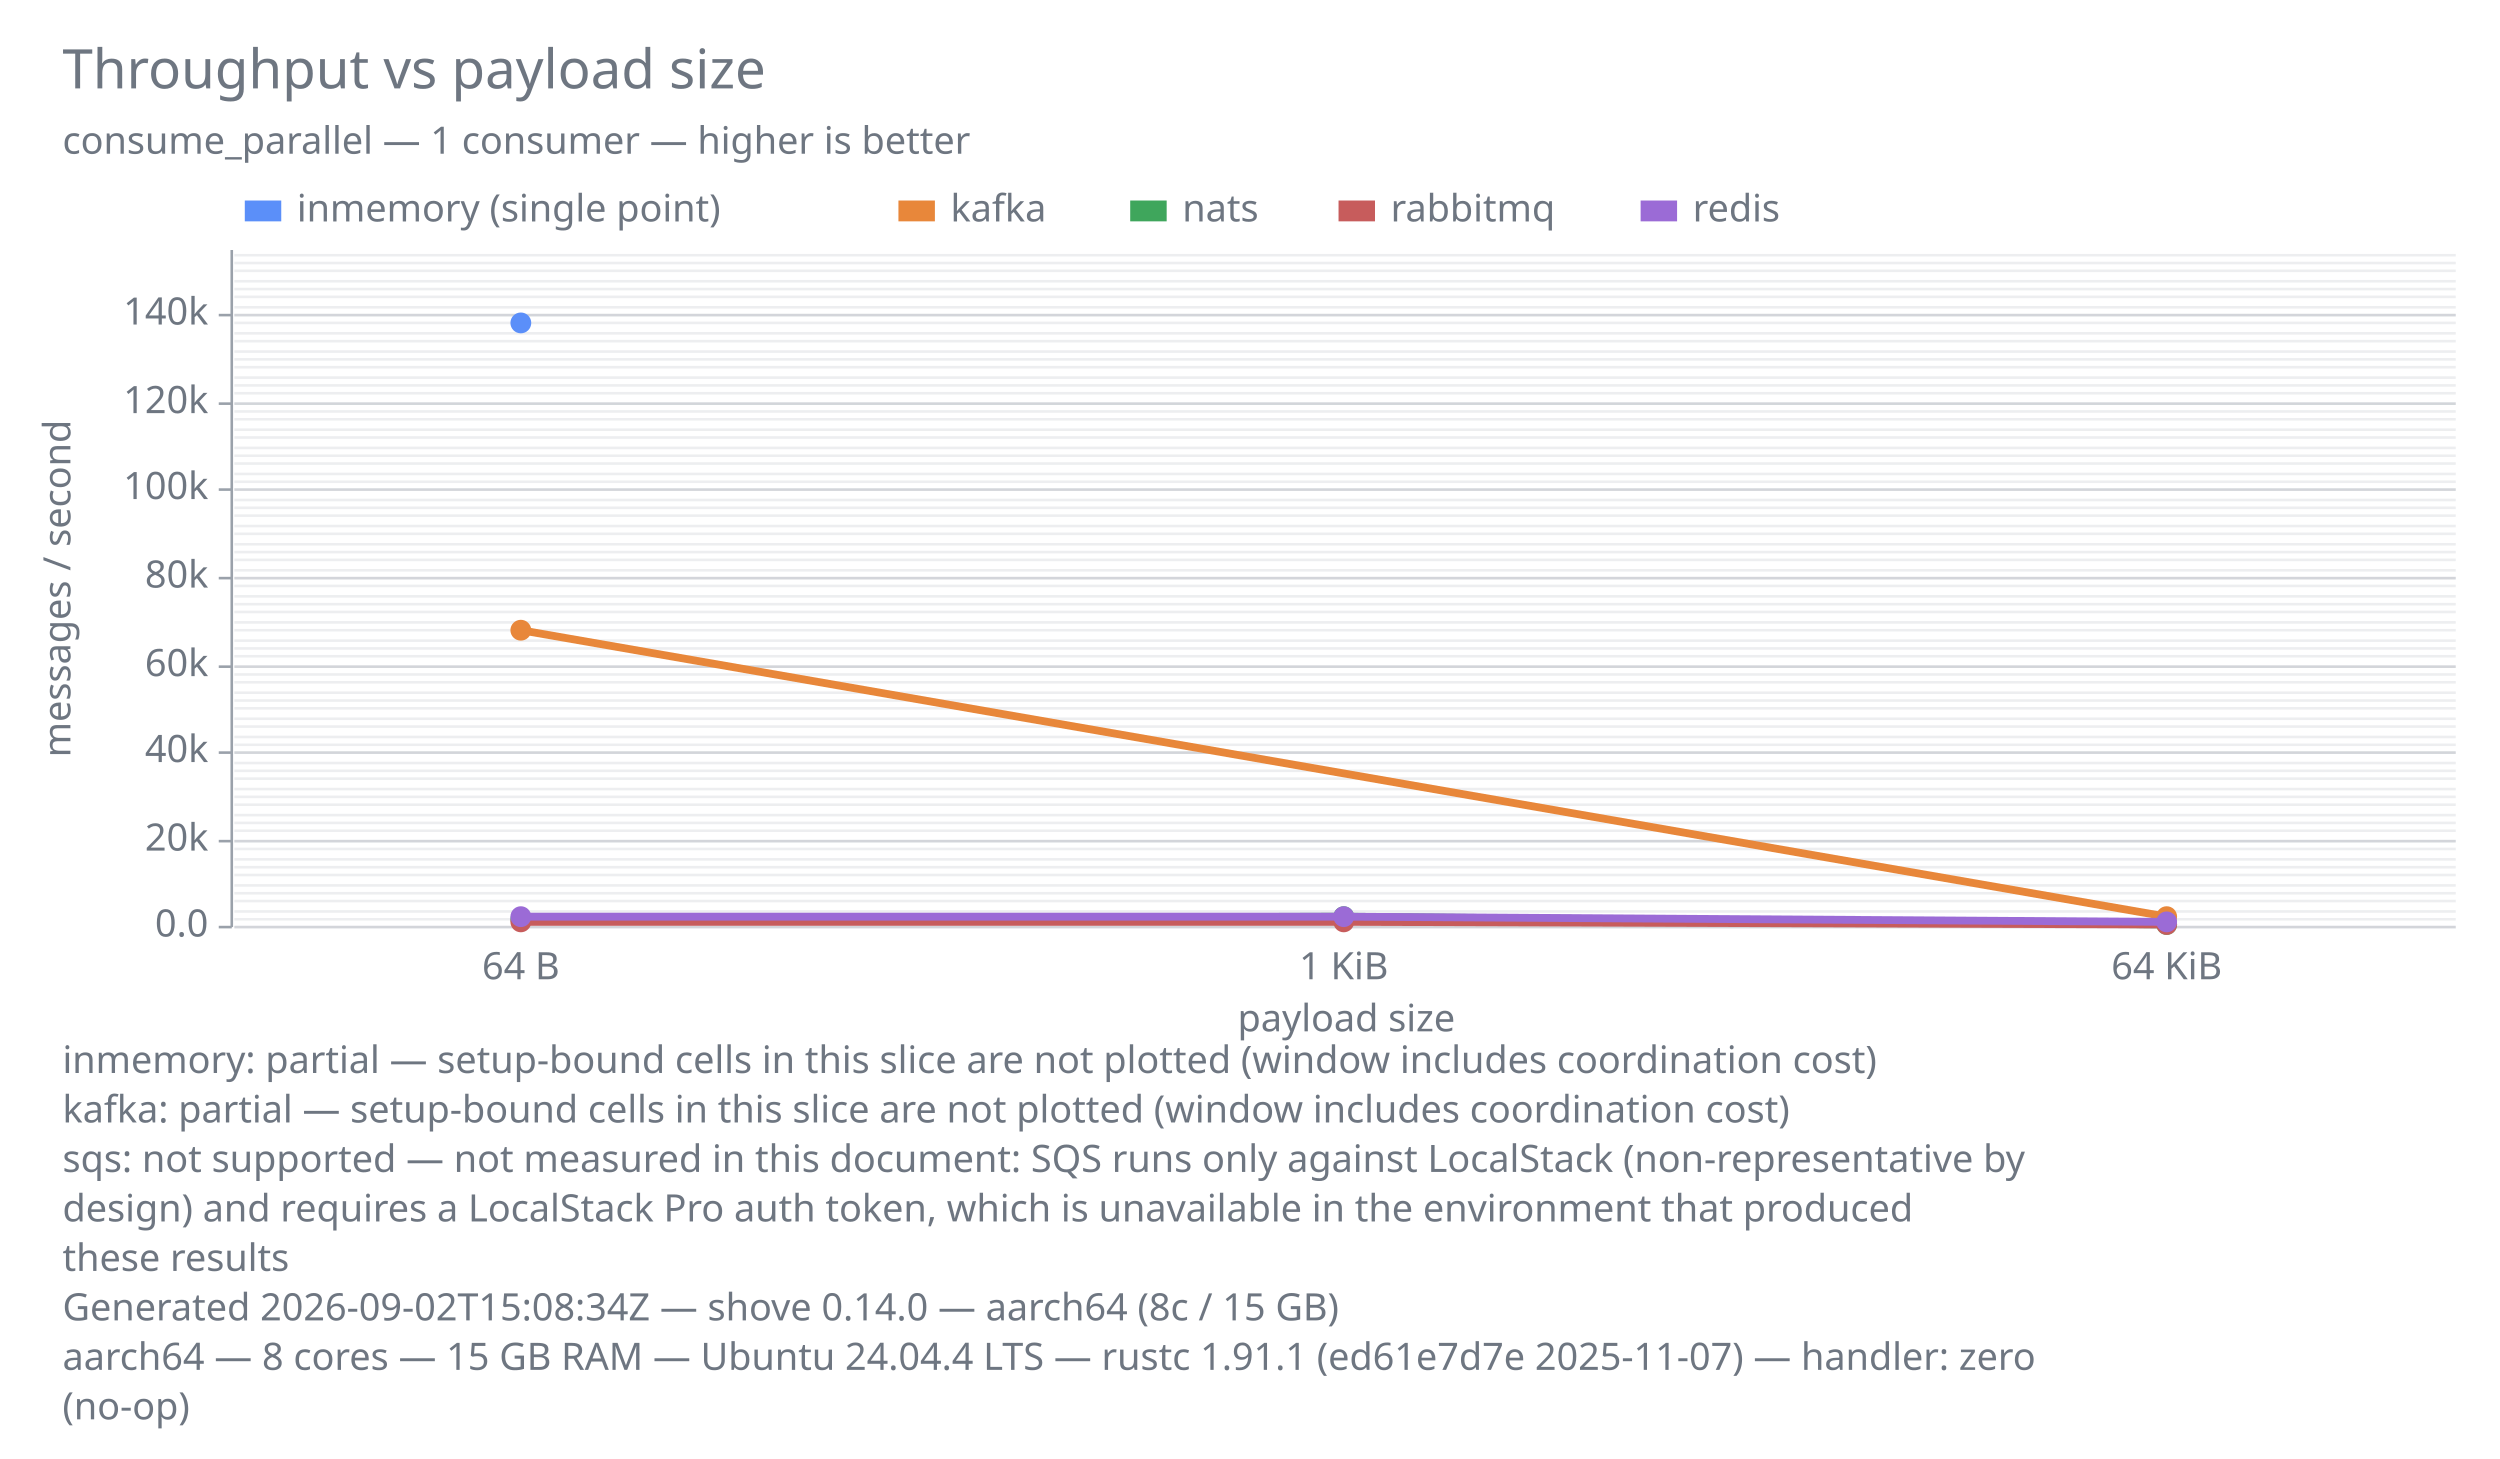
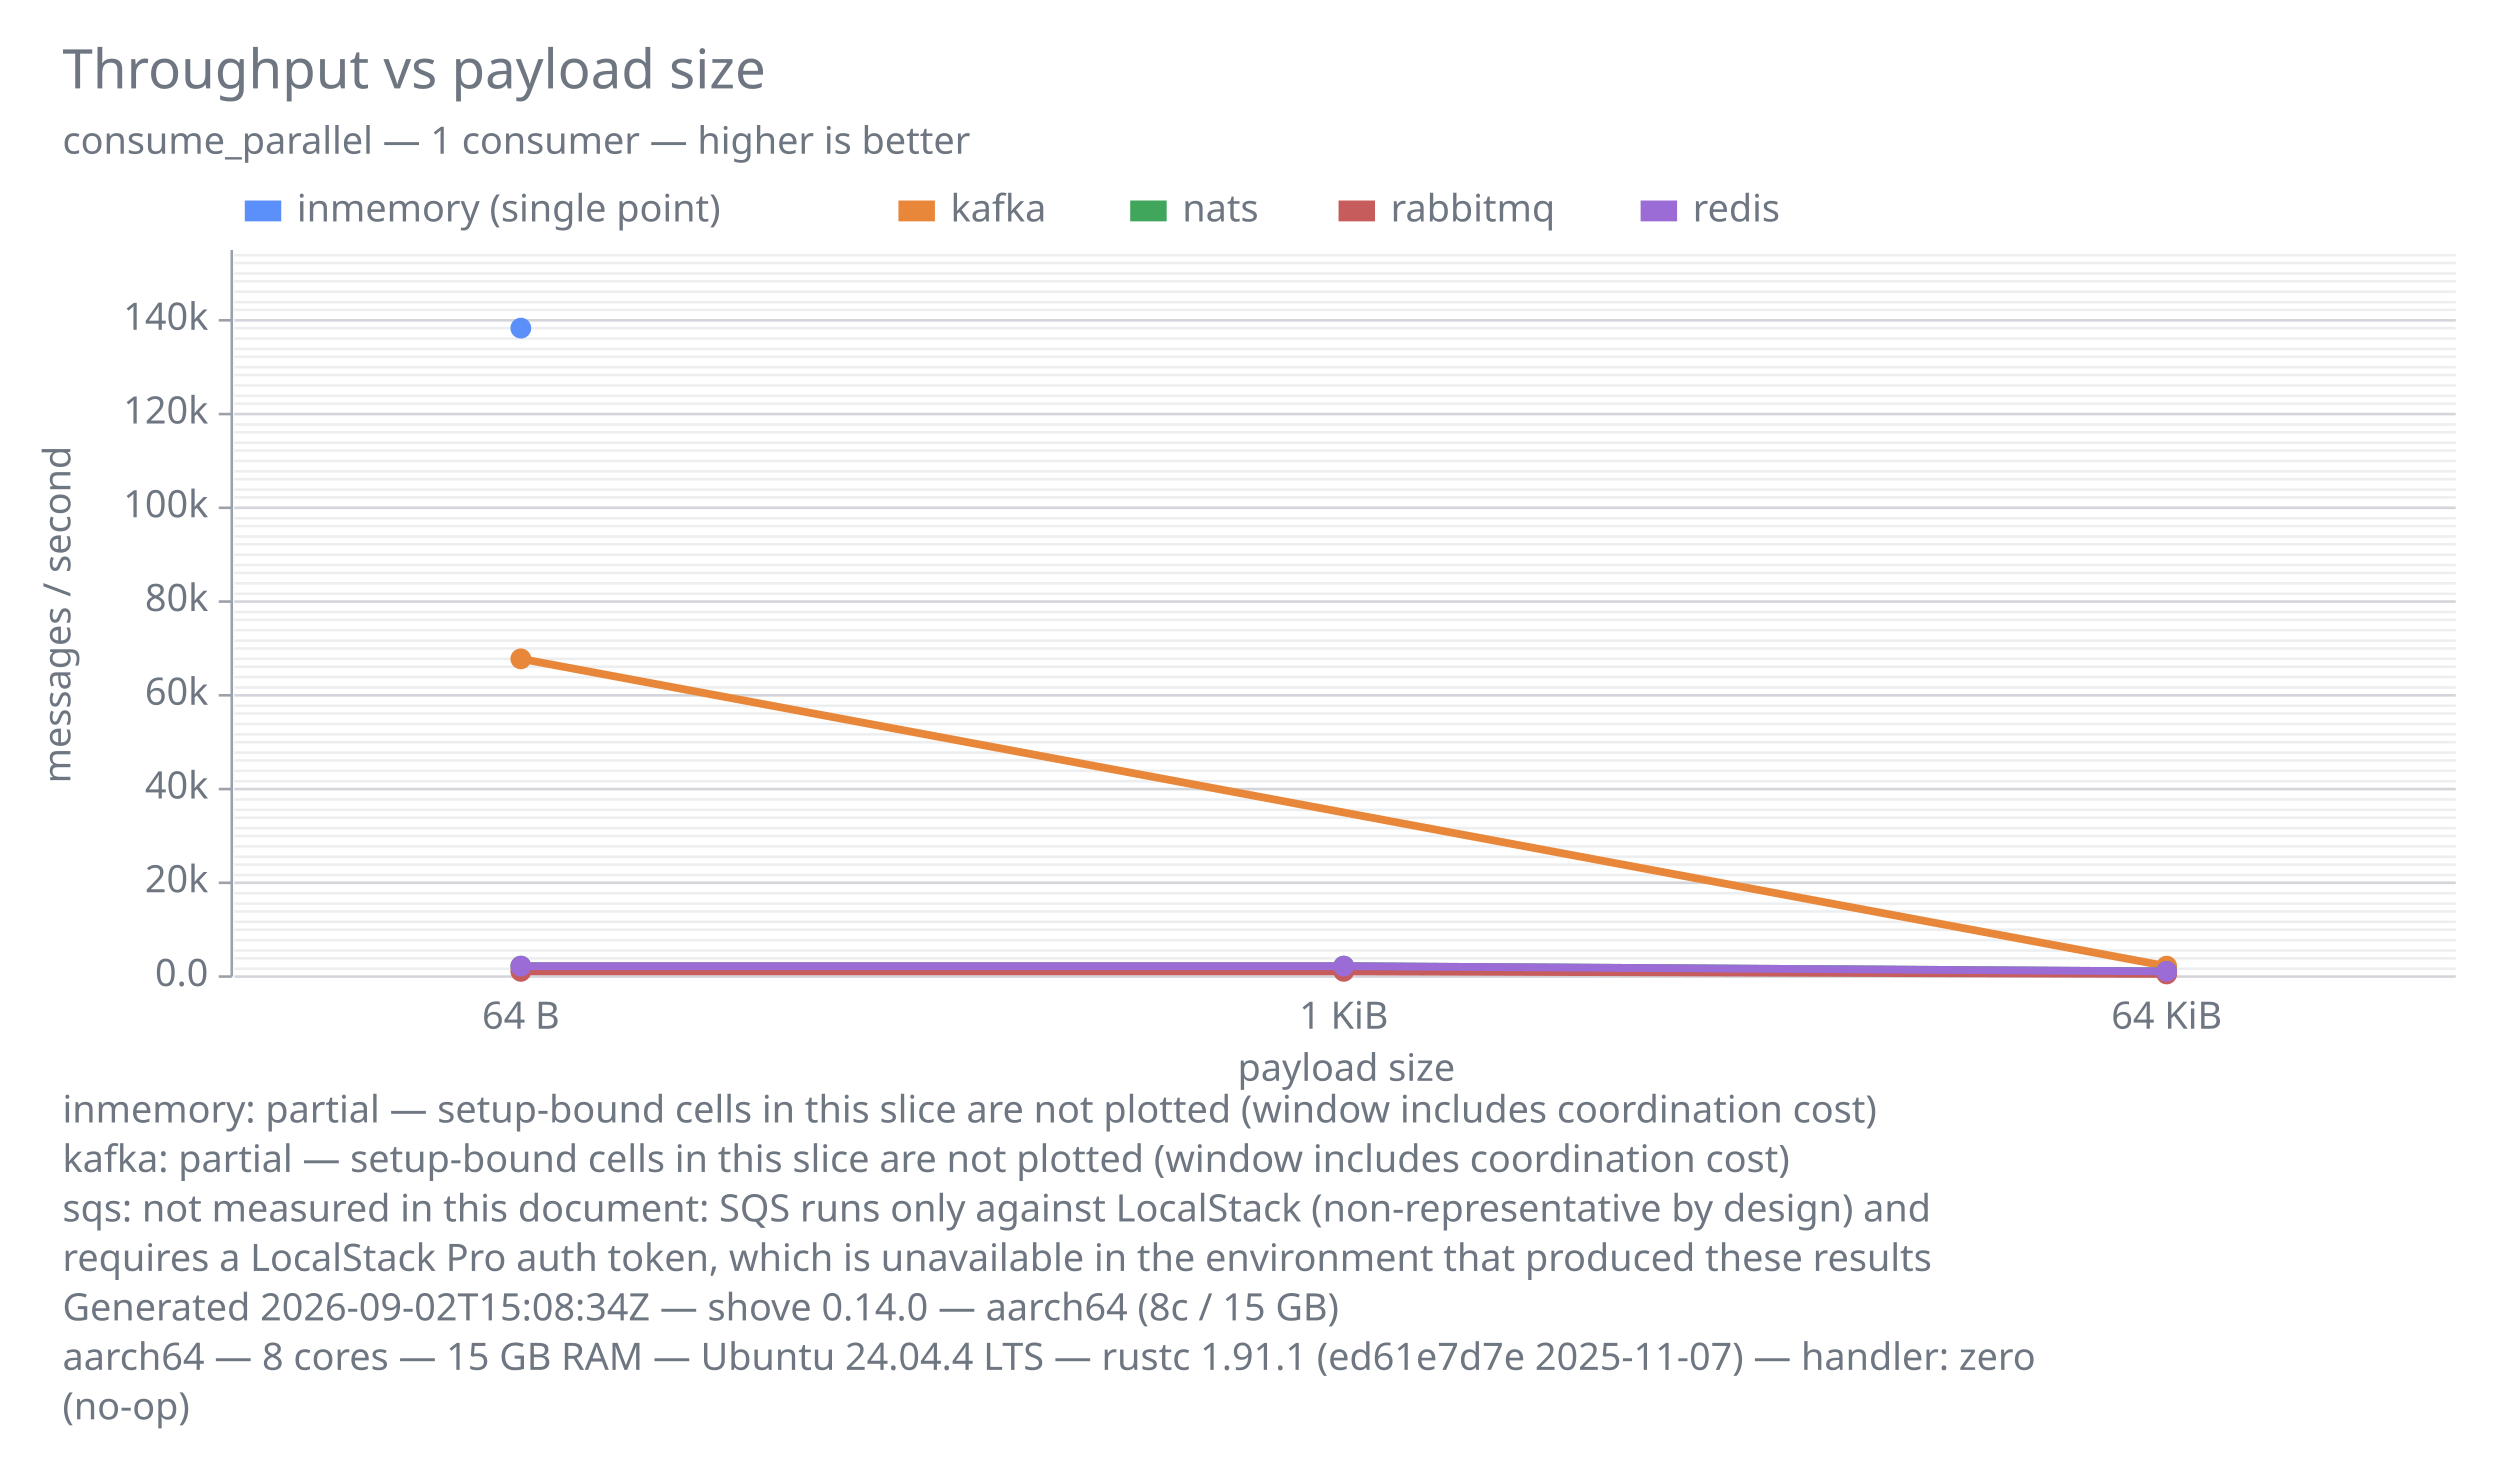
<svg xmlns="http://www.w3.org/2000/svg" width="960" height="560" viewBox="0 0 960 560">
  <text x="24" y="18" dy="0.76em" text-anchor="start" font-family="sans-serif" font-size="20.968" opacity="1" fill="#6E7681">
Throughput vs payload size
</text>
  <text x="24" y="48" dy="0.76em" text-anchor="start" font-family="sans-serif" font-size="14.516" opacity="1" fill="#6E7681">
consume_parallel — 1 consumer — higher is better
</text>
-   <text x="24" y="401" dy="0.76em" text-anchor="start" font-family="sans-serif" font-size="14.516" opacity="1" fill="#6E7681">
+   <text x="24" y="420" dy="0.76em" text-anchor="start" font-family="sans-serif" font-size="14.516" opacity="1" fill="#6E7681">
inmemory: partial — setup-bound cells in this slice are not plotted (window includes coordination cost)
</text>
-   <text x="24" y="420" dy="0.76em" text-anchor="start" font-family="sans-serif" font-size="14.516" opacity="1" fill="#6E7681">
+   <text x="24" y="439" dy="0.76em" text-anchor="start" font-family="sans-serif" font-size="14.516" opacity="1" fill="#6E7681">
kafka: partial — setup-bound cells in this slice are not plotted (window includes coordination cost)
</text>
-   <text x="24" y="439" dy="0.76em" text-anchor="start" font-family="sans-serif" font-size="14.516" opacity="1" fill="#6E7681">
- sqs: not supported — not measured in this document: SQS runs only against LocalStack (non-representative by
- </text>
  <text x="24" y="458" dy="0.76em" text-anchor="start" font-family="sans-serif" font-size="14.516" opacity="1" fill="#6E7681">
- design) and requires a LocalStack Pro auth token, which is unavailable in the environment that produced
+ sqs: not measured in this document: SQS runs only against LocalStack (non-representative by design) and
</text>
  <text x="24" y="477" dy="0.76em" text-anchor="start" font-family="sans-serif" font-size="14.516" opacity="1" fill="#6E7681">
- these results
+ requires a LocalStack Pro auth token, which is unavailable in the environment that produced these results
</text>
  <text x="24" y="496" dy="0.76em" text-anchor="start" font-family="sans-serif" font-size="14.516" opacity="1" fill="#6E7681">
Generated 2026-09-02T15:08:34Z — shove 0.14.0 — aarch64 (8c / 15 GB)
</text>
  <text x="24" y="515" dy="0.76em" text-anchor="start" font-family="sans-serif" font-size="14.516" opacity="1" fill="#6E7681">
aarch64 — 8 cores — 15 GB RAM — Ubuntu 24.04.4 LTS — rustc 1.91.1 (ed61e7d7e 2025-11-07) — handler: zero
</text>
  <text x="24" y="534" dy="0.76em" text-anchor="start" font-family="sans-serif" font-size="14.516" opacity="1" fill="#6E7681">
(no-op)
</text>
-   <line opacity="0.18" stroke="#9AA1AA" stroke-width="1" x1="90" y1="356" x2="943" y2="356" />
-   <line opacity="0.18" stroke="#9AA1AA" stroke-width="1" x1="90" y1="353" x2="943" y2="353" />
+   <line opacity="0.18" stroke="#9AA1AA" stroke-width="1" x1="90" y1="375" x2="943" y2="375" />
+   <line opacity="0.18" stroke="#9AA1AA" stroke-width="1" x1="90" y1="372" x2="943" y2="372" />
+   <line opacity="0.18" stroke="#9AA1AA" stroke-width="1" x1="90" y1="368" x2="943" y2="368" />
+   <line opacity="0.18" stroke="#9AA1AA" stroke-width="1" x1="90" y1="365" x2="943" y2="365" />
+   <line opacity="0.18" stroke="#9AA1AA" stroke-width="1" x1="90" y1="361" x2="943" y2="361" />
+   <line opacity="0.18" stroke="#9AA1AA" stroke-width="1" x1="90" y1="357" x2="943" y2="357" />
+   <line opacity="0.18" stroke="#9AA1AA" stroke-width="1" x1="90" y1="354" x2="943" y2="354" />
  <line opacity="0.18" stroke="#9AA1AA" stroke-width="1" x1="90" y1="350" x2="943" y2="350" />
-   <line opacity="0.18" stroke="#9AA1AA" stroke-width="1" x1="90" y1="346" x2="943" y2="346" />
+   <line opacity="0.18" stroke="#9AA1AA" stroke-width="1" x1="90" y1="347" x2="943" y2="347" />
  <line opacity="0.18" stroke="#9AA1AA" stroke-width="1" x1="90" y1="343" x2="943" y2="343" />
-   <line opacity="0.18" stroke="#9AA1AA" stroke-width="1" x1="90" y1="340" x2="943" y2="340" />
+   <line opacity="0.18" stroke="#9AA1AA" stroke-width="1" x1="90" y1="339" x2="943" y2="339" />
  <line opacity="0.18" stroke="#9AA1AA" stroke-width="1" x1="90" y1="336" x2="943" y2="336" />
-   <line opacity="0.18" stroke="#9AA1AA" stroke-width="1" x1="90" y1="333" x2="943" y2="333" />
-   <line opacity="0.18" stroke="#9AA1AA" stroke-width="1" x1="90" y1="330" x2="943" y2="330" />
-   <line opacity="0.18" stroke="#9AA1AA" stroke-width="1" x1="90" y1="326" x2="943" y2="326" />
-   <line opacity="0.18" stroke="#9AA1AA" stroke-width="1" x1="90" y1="323" x2="943" y2="323" />
-   <line opacity="0.18" stroke="#9AA1AA" stroke-width="1" x1="90" y1="319" x2="943" y2="319" />
-   <line opacity="0.18" stroke="#9AA1AA" stroke-width="1" x1="90" y1="316" x2="943" y2="316" />
-   <line opacity="0.18" stroke="#9AA1AA" stroke-width="1" x1="90" y1="313" x2="943" y2="313" />
-   <line opacity="0.18" stroke="#9AA1AA" stroke-width="1" x1="90" y1="309" x2="943" y2="309" />
-   <line opacity="0.18" stroke="#9AA1AA" stroke-width="1" x1="90" y1="306" x2="943" y2="306" />
+   <line opacity="0.18" stroke="#9AA1AA" stroke-width="1" x1="90" y1="332" x2="943" y2="332" />
+   <line opacity="0.18" stroke="#9AA1AA" stroke-width="1" x1="90" y1="329" x2="943" y2="329" />
+   <line opacity="0.18" stroke="#9AA1AA" stroke-width="1" x1="90" y1="325" x2="943" y2="325" />
+   <line opacity="0.18" stroke="#9AA1AA" stroke-width="1" x1="90" y1="321" x2="943" y2="321" />
+   <line opacity="0.18" stroke="#9AA1AA" stroke-width="1" x1="90" y1="318" x2="943" y2="318" />
+   <line opacity="0.18" stroke="#9AA1AA" stroke-width="1" x1="90" y1="314" x2="943" y2="314" />
+   <line opacity="0.18" stroke="#9AA1AA" stroke-width="1" x1="90" y1="311" x2="943" y2="311" />
+   <line opacity="0.18" stroke="#9AA1AA" stroke-width="1" x1="90" y1="307" x2="943" y2="307" />
  <line opacity="0.18" stroke="#9AA1AA" stroke-width="1" x1="90" y1="303" x2="943" y2="303" />
-   <line opacity="0.18" stroke="#9AA1AA" stroke-width="1" x1="90" y1="299" x2="943" y2="299" />
+   <line opacity="0.18" stroke="#9AA1AA" stroke-width="1" x1="90" y1="300" x2="943" y2="300" />
  <line opacity="0.18" stroke="#9AA1AA" stroke-width="1" x1="90" y1="296" x2="943" y2="296" />
-   <line opacity="0.18" stroke="#9AA1AA" stroke-width="1" x1="90" y1="293" x2="943" y2="293" />
+   <line opacity="0.18" stroke="#9AA1AA" stroke-width="1" x1="90" y1="292" x2="943" y2="292" />
  <line opacity="0.18" stroke="#9AA1AA" stroke-width="1" x1="90" y1="289" x2="943" y2="289" />
-   <line opacity="0.18" stroke="#9AA1AA" stroke-width="1" x1="90" y1="286" x2="943" y2="286" />
-   <line opacity="0.18" stroke="#9AA1AA" stroke-width="1" x1="90" y1="283" x2="943" y2="283" />
-   <line opacity="0.18" stroke="#9AA1AA" stroke-width="1" x1="90" y1="279" x2="943" y2="279" />
-   <line opacity="0.18" stroke="#9AA1AA" stroke-width="1" x1="90" y1="276" x2="943" y2="276" />
-   <line opacity="0.18" stroke="#9AA1AA" stroke-width="1" x1="90" y1="272" x2="943" y2="272" />
-   <line opacity="0.18" stroke="#9AA1AA" stroke-width="1" x1="90" y1="269" x2="943" y2="269" />
-   <line opacity="0.18" stroke="#9AA1AA" stroke-width="1" x1="90" y1="266" x2="943" y2="266" />
-   <line opacity="0.18" stroke="#9AA1AA" stroke-width="1" x1="90" y1="262" x2="943" y2="262" />
-   <line opacity="0.18" stroke="#9AA1AA" stroke-width="1" x1="90" y1="259" x2="943" y2="259" />
+   <line opacity="0.18" stroke="#9AA1AA" stroke-width="1" x1="90" y1="285" x2="943" y2="285" />
+   <line opacity="0.18" stroke="#9AA1AA" stroke-width="1" x1="90" y1="282" x2="943" y2="282" />
+   <line opacity="0.18" stroke="#9AA1AA" stroke-width="1" x1="90" y1="278" x2="943" y2="278" />
+   <line opacity="0.18" stroke="#9AA1AA" stroke-width="1" x1="90" y1="274" x2="943" y2="274" />
+   <line opacity="0.18" stroke="#9AA1AA" stroke-width="1" x1="90" y1="271" x2="943" y2="271" />
+   <line opacity="0.18" stroke="#9AA1AA" stroke-width="1" x1="90" y1="267" x2="943" y2="267" />
+   <line opacity="0.18" stroke="#9AA1AA" stroke-width="1" x1="90" y1="264" x2="943" y2="264" />
+   <line opacity="0.18" stroke="#9AA1AA" stroke-width="1" x1="90" y1="260" x2="943" y2="260" />
  <line opacity="0.18" stroke="#9AA1AA" stroke-width="1" x1="90" y1="256" x2="943" y2="256" />
-   <line opacity="0.18" stroke="#9AA1AA" stroke-width="1" x1="90" y1="252" x2="943" y2="252" />
+   <line opacity="0.18" stroke="#9AA1AA" stroke-width="1" x1="90" y1="253" x2="943" y2="253" />
  <line opacity="0.18" stroke="#9AA1AA" stroke-width="1" x1="90" y1="249" x2="943" y2="249" />
  <line opacity="0.18" stroke="#9AA1AA" stroke-width="1" x1="90" y1="246" x2="943" y2="246" />
  <line opacity="0.18" stroke="#9AA1AA" stroke-width="1" x1="90" y1="242" x2="943" y2="242" />
-   <line opacity="0.18" stroke="#9AA1AA" stroke-width="1" x1="90" y1="239" x2="943" y2="239" />
+   <line opacity="0.18" stroke="#9AA1AA" stroke-width="1" x1="90" y1="238" x2="943" y2="238" />
  <line opacity="0.18" stroke="#9AA1AA" stroke-width="1" x1="90" y1="235" x2="943" y2="235" />
-   <line opacity="0.18" stroke="#9AA1AA" stroke-width="1" x1="90" y1="232" x2="943" y2="232" />
-   <line opacity="0.18" stroke="#9AA1AA" stroke-width="1" x1="90" y1="229" x2="943" y2="229" />
-   <line opacity="0.18" stroke="#9AA1AA" stroke-width="1" x1="90" y1="225" x2="943" y2="225" />
-   <line opacity="0.18" stroke="#9AA1AA" stroke-width="1" x1="90" y1="222" x2="943" y2="222" />
-   <line opacity="0.18" stroke="#9AA1AA" stroke-width="1" x1="90" y1="219" x2="943" y2="219" />
-   <line opacity="0.18" stroke="#9AA1AA" stroke-width="1" x1="90" y1="215" x2="943" y2="215" />
-   <line opacity="0.18" stroke="#9AA1AA" stroke-width="1" x1="90" y1="212" x2="943" y2="212" />
+   <line opacity="0.18" stroke="#9AA1AA" stroke-width="1" x1="90" y1="231" x2="943" y2="231" />
+   <line opacity="0.18" stroke="#9AA1AA" stroke-width="1" x1="90" y1="228" x2="943" y2="228" />
+   <line opacity="0.18" stroke="#9AA1AA" stroke-width="1" x1="90" y1="224" x2="943" y2="224" />
+   <line opacity="0.18" stroke="#9AA1AA" stroke-width="1" x1="90" y1="220" x2="943" y2="220" />
+   <line opacity="0.18" stroke="#9AA1AA" stroke-width="1" x1="90" y1="217" x2="943" y2="217" />
+   <line opacity="0.18" stroke="#9AA1AA" stroke-width="1" x1="90" y1="213" x2="943" y2="213" />
  <line opacity="0.18" stroke="#9AA1AA" stroke-width="1" x1="90" y1="209" x2="943" y2="209" />
-   <line opacity="0.18" stroke="#9AA1AA" stroke-width="1" x1="90" y1="205" x2="943" y2="205" />
+   <line opacity="0.18" stroke="#9AA1AA" stroke-width="1" x1="90" y1="206" x2="943" y2="206" />
  <line opacity="0.18" stroke="#9AA1AA" stroke-width="1" x1="90" y1="202" x2="943" y2="202" />
-   <line opacity="0.18" stroke="#9AA1AA" stroke-width="1" x1="90" y1="198" x2="943" y2="198" />
+   <line opacity="0.18" stroke="#9AA1AA" stroke-width="1" x1="90" y1="199" x2="943" y2="199" />
  <line opacity="0.18" stroke="#9AA1AA" stroke-width="1" x1="90" y1="195" x2="943" y2="195" />
-   <line opacity="0.18" stroke="#9AA1AA" stroke-width="1" x1="90" y1="192" x2="943" y2="192" />
+   <line opacity="0.18" stroke="#9AA1AA" stroke-width="1" x1="90" y1="191" x2="943" y2="191" />
  <line opacity="0.18" stroke="#9AA1AA" stroke-width="1" x1="90" y1="188" x2="943" y2="188" />
-   <line opacity="0.18" stroke="#9AA1AA" stroke-width="1" x1="90" y1="185" x2="943" y2="185" />
-   <line opacity="0.18" stroke="#9AA1AA" stroke-width="1" x1="90" y1="182" x2="943" y2="182" />
-   <line opacity="0.18" stroke="#9AA1AA" stroke-width="1" x1="90" y1="178" x2="943" y2="178" />
-   <line opacity="0.18" stroke="#9AA1AA" stroke-width="1" x1="90" y1="175" x2="943" y2="175" />
-   <line opacity="0.18" stroke="#9AA1AA" stroke-width="1" x1="90" y1="172" x2="943" y2="172" />
-   <line opacity="0.18" stroke="#9AA1AA" stroke-width="1" x1="90" y1="168" x2="943" y2="168" />
-   <line opacity="0.18" stroke="#9AA1AA" stroke-width="1" x1="90" y1="165" x2="943" y2="165" />
-   <line opacity="0.18" stroke="#9AA1AA" stroke-width="1" x1="90" y1="161" x2="943" y2="161" />
-   <line opacity="0.18" stroke="#9AA1AA" stroke-width="1" x1="90" y1="158" x2="943" y2="158" />
+   <line opacity="0.18" stroke="#9AA1AA" stroke-width="1" x1="90" y1="184" x2="943" y2="184" />
+   <line opacity="0.18" stroke="#9AA1AA" stroke-width="1" x1="90" y1="181" x2="943" y2="181" />
+   <line opacity="0.18" stroke="#9AA1AA" stroke-width="1" x1="90" y1="177" x2="943" y2="177" />
+   <line opacity="0.18" stroke="#9AA1AA" stroke-width="1" x1="90" y1="173" x2="943" y2="173" />
+   <line opacity="0.18" stroke="#9AA1AA" stroke-width="1" x1="90" y1="170" x2="943" y2="170" />
+   <line opacity="0.18" stroke="#9AA1AA" stroke-width="1" x1="90" y1="166" x2="943" y2="166" />
+   <line opacity="0.18" stroke="#9AA1AA" stroke-width="1" x1="90" y1="163" x2="943" y2="163" />
+   <line opacity="0.18" stroke="#9AA1AA" stroke-width="1" x1="90" y1="159" x2="943" y2="159" />
  <line opacity="0.18" stroke="#9AA1AA" stroke-width="1" x1="90" y1="155" x2="943" y2="155" />
-   <line opacity="0.18" stroke="#9AA1AA" stroke-width="1" x1="90" y1="151" x2="943" y2="151" />
+   <line opacity="0.18" stroke="#9AA1AA" stroke-width="1" x1="90" y1="152" x2="943" y2="152" />
  <line opacity="0.18" stroke="#9AA1AA" stroke-width="1" x1="90" y1="148" x2="943" y2="148" />
-   <line opacity="0.18" stroke="#9AA1AA" stroke-width="1" x1="90" y1="145" x2="943" y2="145" />
+   <line opacity="0.18" stroke="#9AA1AA" stroke-width="1" x1="90" y1="144" x2="943" y2="144" />
  <line opacity="0.18" stroke="#9AA1AA" stroke-width="1" x1="90" y1="141" x2="943" y2="141" />
-   <line opacity="0.18" stroke="#9AA1AA" stroke-width="1" x1="90" y1="138" x2="943" y2="138" />
-   <line opacity="0.18" stroke="#9AA1AA" stroke-width="1" x1="90" y1="135" x2="943" y2="135" />
-   <line opacity="0.18" stroke="#9AA1AA" stroke-width="1" x1="90" y1="131" x2="943" y2="131" />
-   <line opacity="0.18" stroke="#9AA1AA" stroke-width="1" x1="90" y1="128" x2="943" y2="128" />
-   <line opacity="0.18" stroke="#9AA1AA" stroke-width="1" x1="90" y1="124" x2="943" y2="124" />
-   <line opacity="0.18" stroke="#9AA1AA" stroke-width="1" x1="90" y1="121" x2="943" y2="121" />
-   <line opacity="0.18" stroke="#9AA1AA" stroke-width="1" x1="90" y1="118" x2="943" y2="118" />
-   <line opacity="0.18" stroke="#9AA1AA" stroke-width="1" x1="90" y1="114" x2="943" y2="114" />
-   <line opacity="0.18" stroke="#9AA1AA" stroke-width="1" x1="90" y1="111" x2="943" y2="111" />
+   <line opacity="0.18" stroke="#9AA1AA" stroke-width="1" x1="90" y1="137" x2="943" y2="137" />
+   <line opacity="0.18" stroke="#9AA1AA" stroke-width="1" x1="90" y1="134" x2="943" y2="134" />
+   <line opacity="0.18" stroke="#9AA1AA" stroke-width="1" x1="90" y1="130" x2="943" y2="130" />
+   <line opacity="0.18" stroke="#9AA1AA" stroke-width="1" x1="90" y1="126" x2="943" y2="126" />
+   <line opacity="0.18" stroke="#9AA1AA" stroke-width="1" x1="90" y1="123" x2="943" y2="123" />
+   <line opacity="0.18" stroke="#9AA1AA" stroke-width="1" x1="90" y1="119" x2="943" y2="119" />
+   <line opacity="0.18" stroke="#9AA1AA" stroke-width="1" x1="90" y1="116" x2="943" y2="116" />
+   <line opacity="0.18" stroke="#9AA1AA" stroke-width="1" x1="90" y1="112" x2="943" y2="112" />
  <line opacity="0.18" stroke="#9AA1AA" stroke-width="1" x1="90" y1="108" x2="943" y2="108" />
-   <line opacity="0.18" stroke="#9AA1AA" stroke-width="1" x1="90" y1="104" x2="943" y2="104" />
+   <line opacity="0.18" stroke="#9AA1AA" stroke-width="1" x1="90" y1="105" x2="943" y2="105" />
  <line opacity="0.18" stroke="#9AA1AA" stroke-width="1" x1="90" y1="101" x2="943" y2="101" />
  <line opacity="0.18" stroke="#9AA1AA" stroke-width="1" x1="90" y1="98" x2="943" y2="98" />
-   <text x="16" y="226" dy="0.76em" text-anchor="middle" font-family="sans-serif" font-size="14.516" opacity="1" fill="#6E7681" transform="rotate(270, 16, 226)">
+   <text x="16" y="236" dy="0.76em" text-anchor="middle" font-family="sans-serif" font-size="14.516" opacity="1" fill="#6E7681" transform="rotate(270, 16, 236)">
messages / second
</text>
-   <line opacity="0.32" stroke="#9AA1AA" stroke-width="1" x1="90" y1="356" x2="943" y2="356" />
-   <line opacity="0.32" stroke="#9AA1AA" stroke-width="1" x1="90" y1="323" x2="943" y2="323" />
-   <line opacity="0.32" stroke="#9AA1AA" stroke-width="1" x1="90" y1="289" x2="943" y2="289" />
-   <line opacity="0.32" stroke="#9AA1AA" stroke-width="1" x1="90" y1="256" x2="943" y2="256" />
-   <line opacity="0.32" stroke="#9AA1AA" stroke-width="1" x1="90" y1="222" x2="943" y2="222" />
-   <line opacity="0.32" stroke="#9AA1AA" stroke-width="1" x1="90" y1="188" x2="943" y2="188" />
-   <line opacity="0.32" stroke="#9AA1AA" stroke-width="1" x1="90" y1="155" x2="943" y2="155" />
-   <line opacity="0.32" stroke="#9AA1AA" stroke-width="1" x1="90" y1="121" x2="943" y2="121" />
-   <polyline fill="none" opacity="1" stroke="#9AA1AA" stroke-width="1" points="89,96 89,356 " />
-   <text x="80" y="356" dy="0.5ex" text-anchor="end" font-family="sans-serif" font-size="14.516" opacity="1" fill="#6E7681">
+   <line opacity="0.32" stroke="#9AA1AA" stroke-width="1" x1="90" y1="375" x2="943" y2="375" />
+   <line opacity="0.32" stroke="#9AA1AA" stroke-width="1" x1="90" y1="339" x2="943" y2="339" />
+   <line opacity="0.32" stroke="#9AA1AA" stroke-width="1" x1="90" y1="303" x2="943" y2="303" />
+   <line opacity="0.32" stroke="#9AA1AA" stroke-width="1" x1="90" y1="267" x2="943" y2="267" />
+   <line opacity="0.32" stroke="#9AA1AA" stroke-width="1" x1="90" y1="231" x2="943" y2="231" />
+   <line opacity="0.32" stroke="#9AA1AA" stroke-width="1" x1="90" y1="195" x2="943" y2="195" />
+   <line opacity="0.32" stroke="#9AA1AA" stroke-width="1" x1="90" y1="159" x2="943" y2="159" />
+   <line opacity="0.32" stroke="#9AA1AA" stroke-width="1" x1="90" y1="123" x2="943" y2="123" />
+   <polyline fill="none" opacity="1" stroke="#9AA1AA" stroke-width="1" points="89,96 89,375 " />
+   <text x="80" y="375" dy="0.5ex" text-anchor="end" font-family="sans-serif" font-size="14.516" opacity="1" fill="#6E7681">
0.0
</text>
-   <polyline fill="none" opacity="1" stroke="#9AA1AA" stroke-width="1" points="84,356 89,356 " />
-   <text x="80" y="323" dy="0.5ex" text-anchor="end" font-family="sans-serif" font-size="14.516" opacity="1" fill="#6E7681">
+   <polyline fill="none" opacity="1" stroke="#9AA1AA" stroke-width="1" points="84,375 89,375 " />
+   <text x="80" y="339" dy="0.5ex" text-anchor="end" font-family="sans-serif" font-size="14.516" opacity="1" fill="#6E7681">
20k
</text>
-   <polyline fill="none" opacity="1" stroke="#9AA1AA" stroke-width="1" points="84,323 89,323 " />
-   <text x="80" y="289" dy="0.5ex" text-anchor="end" font-family="sans-serif" font-size="14.516" opacity="1" fill="#6E7681">
+   <polyline fill="none" opacity="1" stroke="#9AA1AA" stroke-width="1" points="84,339 89,339 " />
+   <text x="80" y="303" dy="0.5ex" text-anchor="end" font-family="sans-serif" font-size="14.516" opacity="1" fill="#6E7681">
40k
</text>
-   <polyline fill="none" opacity="1" stroke="#9AA1AA" stroke-width="1" points="84,289 89,289 " />
-   <text x="80" y="256" dy="0.5ex" text-anchor="end" font-family="sans-serif" font-size="14.516" opacity="1" fill="#6E7681">
+   <polyline fill="none" opacity="1" stroke="#9AA1AA" stroke-width="1" points="84,303 89,303 " />
+   <text x="80" y="267" dy="0.5ex" text-anchor="end" font-family="sans-serif" font-size="14.516" opacity="1" fill="#6E7681">
60k
</text>
-   <polyline fill="none" opacity="1" stroke="#9AA1AA" stroke-width="1" points="84,256 89,256 " />
-   <text x="80" y="222" dy="0.5ex" text-anchor="end" font-family="sans-serif" font-size="14.516" opacity="1" fill="#6E7681">
+   <polyline fill="none" opacity="1" stroke="#9AA1AA" stroke-width="1" points="84,267 89,267 " />
+   <text x="80" y="231" dy="0.5ex" text-anchor="end" font-family="sans-serif" font-size="14.516" opacity="1" fill="#6E7681">
80k
</text>
-   <polyline fill="none" opacity="1" stroke="#9AA1AA" stroke-width="1" points="84,222 89,222 " />
-   <text x="80" y="188" dy="0.5ex" text-anchor="end" font-family="sans-serif" font-size="14.516" opacity="1" fill="#6E7681">
+   <polyline fill="none" opacity="1" stroke="#9AA1AA" stroke-width="1" points="84,231 89,231 " />
+   <text x="80" y="195" dy="0.5ex" text-anchor="end" font-family="sans-serif" font-size="14.516" opacity="1" fill="#6E7681">
100k
</text>
-   <polyline fill="none" opacity="1" stroke="#9AA1AA" stroke-width="1" points="84,188 89,188 " />
-   <text x="80" y="155" dy="0.5ex" text-anchor="end" font-family="sans-serif" font-size="14.516" opacity="1" fill="#6E7681">
+   <polyline fill="none" opacity="1" stroke="#9AA1AA" stroke-width="1" points="84,195 89,195 " />
+   <text x="80" y="159" dy="0.5ex" text-anchor="end" font-family="sans-serif" font-size="14.516" opacity="1" fill="#6E7681">
120k
</text>
-   <polyline fill="none" opacity="1" stroke="#9AA1AA" stroke-width="1" points="84,155 89,155 " />
-   <text x="80" y="121" dy="0.5ex" text-anchor="end" font-family="sans-serif" font-size="14.516" opacity="1" fill="#6E7681">
+   <polyline fill="none" opacity="1" stroke="#9AA1AA" stroke-width="1" points="84,159 89,159 " />
+   <text x="80" y="123" dy="0.5ex" text-anchor="end" font-family="sans-serif" font-size="14.516" opacity="1" fill="#6E7681">
140k
</text>
-   <polyline fill="none" opacity="1" stroke="#9AA1AA" stroke-width="1" points="84,121 89,121 " />
-   <polyline fill="none" opacity="1" stroke="#5B8FF9" stroke-width="3" points="200,124 " />
-   <circle cx="200" cy="124" r="4" opacity="1" fill="#5B8FF9" stroke="none" stroke-width="0" />
-   <polyline fill="none" opacity="1" stroke="#E8873A" stroke-width="3" points="200,242 832,352 " />
-   <circle cx="200" cy="242" r="4" opacity="1" fill="#E8873A" stroke="none" stroke-width="0" />
-   <circle cx="832" cy="352" r="4" opacity="1" fill="#E8873A" stroke="none" stroke-width="0" />
-   <polyline fill="none" opacity="1" stroke="#3FA65C" stroke-width="3" points="200,353 516,352 832,355 " />
-   <circle cx="200" cy="353" r="4" opacity="1" fill="#3FA65C" stroke="none" stroke-width="0" />
-   <circle cx="516" cy="352" r="4" opacity="1" fill="#3FA65C" stroke="none" stroke-width="0" />
-   <circle cx="832" cy="355" r="4" opacity="1" fill="#3FA65C" stroke="none" stroke-width="0" />
-   <polyline fill="none" opacity="1" stroke="#C75C5C" stroke-width="3" points="200,354 516,354 832,355 " />
-   <circle cx="200" cy="354" r="4" opacity="1" fill="#C75C5C" stroke="none" stroke-width="0" />
-   <circle cx="516" cy="354" r="4" opacity="1" fill="#C75C5C" stroke="none" stroke-width="0" />
-   <circle cx="832" cy="355" r="4" opacity="1" fill="#C75C5C" stroke="none" stroke-width="0" />
-   <polyline fill="none" opacity="1" stroke="#9B6BD6" stroke-width="3" points="200,352 516,352 832,354 " />
-   <circle cx="200" cy="352" r="4" opacity="1" fill="#9B6BD6" stroke="none" stroke-width="0" />
-   <circle cx="516" cy="352" r="4" opacity="1" fill="#9B6BD6" stroke="none" stroke-width="0" />
-   <circle cx="832" cy="354" r="4" opacity="1" fill="#9B6BD6" stroke="none" stroke-width="0" />
-   <text x="200" y="365" dy="0.76em" text-anchor="middle" font-family="sans-serif" font-size="14.516" opacity="1" fill="#6E7681">
+   <polyline fill="none" opacity="1" stroke="#9AA1AA" stroke-width="1" points="84,123 89,123 " />
+   <polyline fill="none" opacity="1" stroke="#5B8FF9" stroke-width="3" points="200,126 " />
+   <circle cx="200" cy="126" r="4" opacity="1" fill="#5B8FF9" stroke="none" stroke-width="0" />
+   <polyline fill="none" opacity="1" stroke="#E8873A" stroke-width="3" points="200,253 832,371 " />
+   <circle cx="200" cy="253" r="4" opacity="1" fill="#E8873A" stroke="none" stroke-width="0" />
+   <circle cx="832" cy="371" r="4" opacity="1" fill="#E8873A" stroke="none" stroke-width="0" />
+   <polyline fill="none" opacity="1" stroke="#3FA65C" stroke-width="3" points="200,371 516,371 832,373 " />
+   <circle cx="200" cy="371" r="4" opacity="1" fill="#3FA65C" stroke="none" stroke-width="0" />
+   <circle cx="516" cy="371" r="4" opacity="1" fill="#3FA65C" stroke="none" stroke-width="0" />
+   <circle cx="832" cy="373" r="4" opacity="1" fill="#3FA65C" stroke="none" stroke-width="0" />
+   <polyline fill="none" opacity="1" stroke="#C75C5C" stroke-width="3" points="200,373 516,373 832,374 " />
+   <circle cx="200" cy="373" r="4" opacity="1" fill="#C75C5C" stroke="none" stroke-width="0" />
+   <circle cx="516" cy="373" r="4" opacity="1" fill="#C75C5C" stroke="none" stroke-width="0" />
+   <circle cx="832" cy="374" r="4" opacity="1" fill="#C75C5C" stroke="none" stroke-width="0" />
+   <polyline fill="none" opacity="1" stroke="#9B6BD6" stroke-width="3" points="200,371 516,371 832,373 " />
+   <circle cx="200" cy="371" r="4" opacity="1" fill="#9B6BD6" stroke="none" stroke-width="0" />
+   <circle cx="516" cy="371" r="4" opacity="1" fill="#9B6BD6" stroke="none" stroke-width="0" />
+   <circle cx="832" cy="373" r="4" opacity="1" fill="#9B6BD6" stroke="none" stroke-width="0" />
+   <text x="200" y="384" dy="0.76em" text-anchor="middle" font-family="sans-serif" font-size="14.516" opacity="1" fill="#6E7681">
64 B
</text>
-   <text x="516" y="365" dy="0.76em" text-anchor="middle" font-family="sans-serif" font-size="14.516" opacity="1" fill="#6E7681">
+   <text x="516" y="384" dy="0.76em" text-anchor="middle" font-family="sans-serif" font-size="14.516" opacity="1" fill="#6E7681">
1 KiB
</text>
-   <text x="832" y="365" dy="0.76em" text-anchor="middle" font-family="sans-serif" font-size="14.516" opacity="1" fill="#6E7681">
+   <text x="832" y="384" dy="0.76em" text-anchor="middle" font-family="sans-serif" font-size="14.516" opacity="1" fill="#6E7681">
64 KiB
</text>
-   <text x="517" y="385" dy="0.76em" text-anchor="middle" font-family="sans-serif" font-size="14.516" opacity="1" fill="#6E7681">
+   <text x="517" y="404" dy="0.76em" text-anchor="middle" font-family="sans-serif" font-size="14.516" opacity="1" fill="#6E7681">
payload size
</text>
  <rect x="94" y="77" width="14" height="8" opacity="1" fill="#5B8FF9" stroke="none" />
  <text x="114" y="74" dy="0.76em" text-anchor="start" font-family="sans-serif" font-size="14.516" opacity="1" fill="#6E7681">
inmemory (single point)
</text>
  <rect x="345" y="77" width="14" height="8" opacity="1" fill="#E8873A" stroke="none" />
  <text x="365" y="74" dy="0.76em" text-anchor="start" font-family="sans-serif" font-size="14.516" opacity="1" fill="#6E7681">
kafka
</text>
  <rect x="434" y="77" width="14" height="8" opacity="1" fill="#3FA65C" stroke="none" />
  <text x="454" y="74" dy="0.76em" text-anchor="start" font-family="sans-serif" font-size="14.516" opacity="1" fill="#6E7681">
nats
</text>
  <rect x="514" y="77" width="14" height="8" opacity="1" fill="#C75C5C" stroke="none" />
  <text x="534" y="74" dy="0.76em" text-anchor="start" font-family="sans-serif" font-size="14.516" opacity="1" fill="#6E7681">
rabbitmq
</text>
  <rect x="630" y="77" width="14" height="8" opacity="1" fill="#9B6BD6" stroke="none" />
  <text x="650" y="74" dy="0.76em" text-anchor="start" font-family="sans-serif" font-size="14.516" opacity="1" fill="#6E7681">
redis
</text>
</svg>
